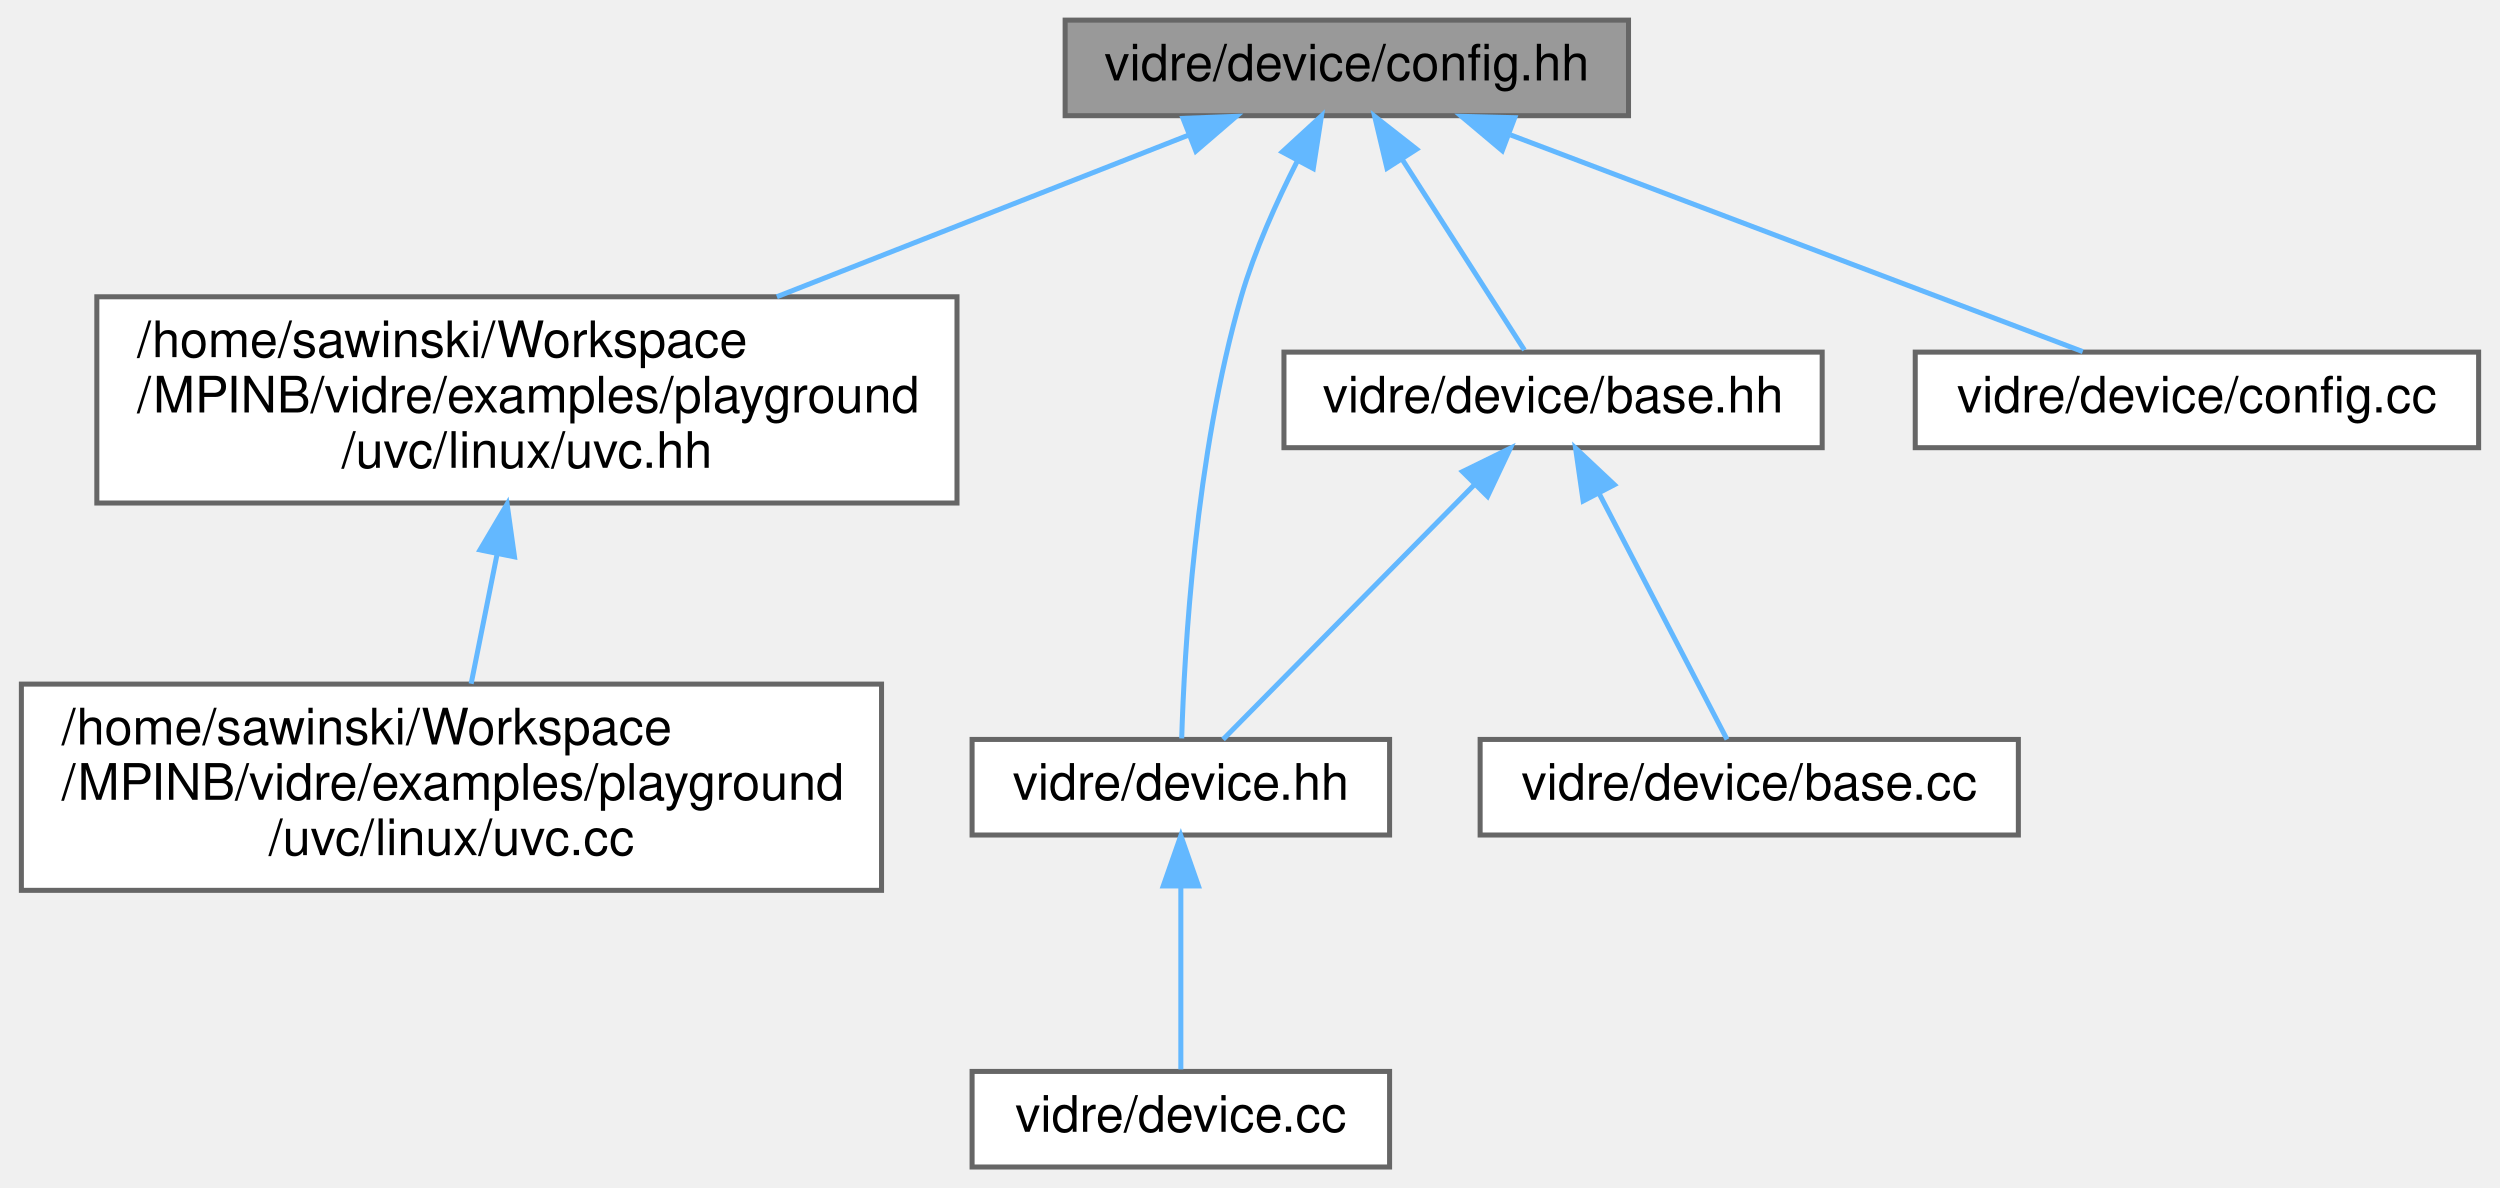
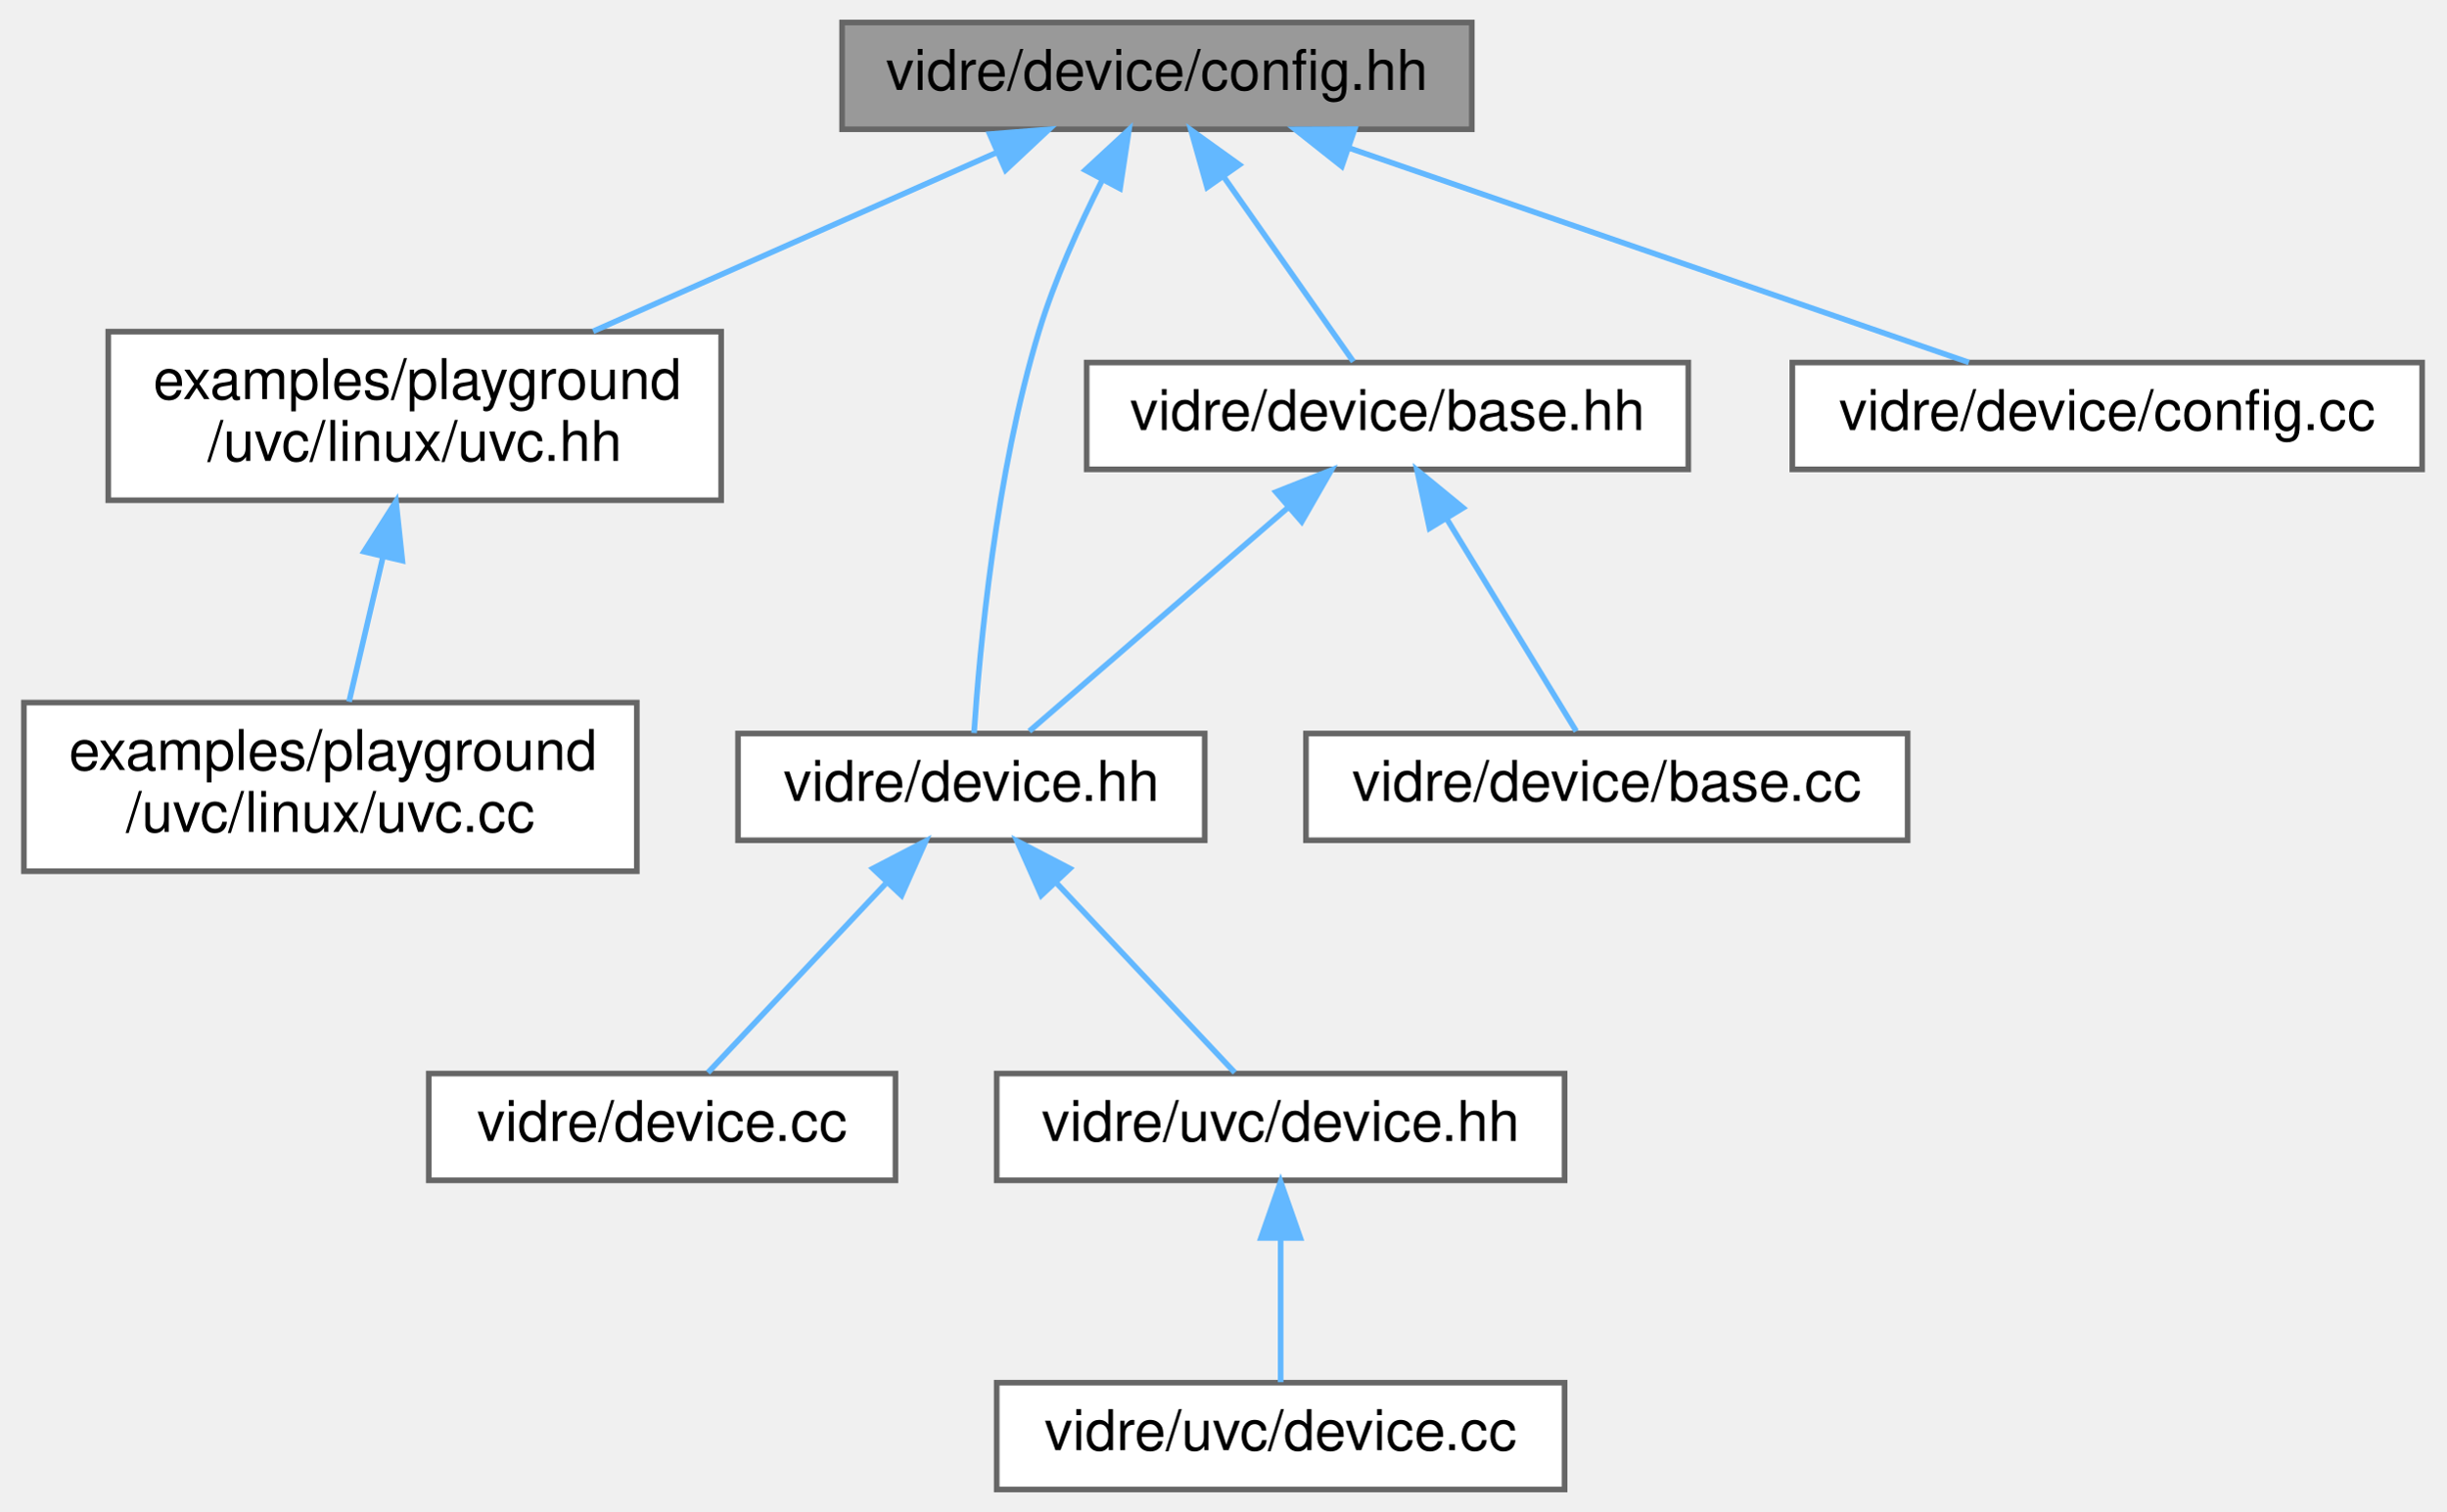
- <svg xmlns="http://www.w3.org/2000/svg" xmlns:xlink="http://www.w3.org/1999/xlink" width="497pt" height="236pt" viewBox="0.00 0.00 496.50 236.00">
-   <g id="graph0" class="graph" transform="scale(1 1) rotate(0) translate(4 232)">
+ <svg xmlns="http://www.w3.org/2000/svg" xmlns:xlink="http://www.w3.org/1999/xlink" width="435pt" height="269pt" viewBox="0.00 0.00 434.50 269.00">
+   <g id="graph0" class="graph" transform="scale(1 1) rotate(0) translate(4 265)">
    <g id="Node000001" class="node">
      <g id="a_Node000001">
        <a xlink:title=" ">
-           <polygon fill="#999999" stroke="#666666" points="319.5,-228 207.5,-228 207.5,-209 319.5,-209 319.5,-228" />
-           <text text-anchor="middle" x="263.5" y="-216" font-family="Helvetica,sans-Serif" font-size="10.00">vidre/device/config.hh</text>
+           <polygon fill="#999999" stroke="#666666" points="257.5,-261 145.5,-261 145.5,-242 257.5,-242 257.5,-261" />
+           <text text-anchor="middle" x="201.5" y="-249" font-family="Helvetica,sans-Serif" font-size="10.00">vidre/device/config.hh</text>
        </a>
      </g>
    </g>
    <g id="Node000002" class="node">
      <g id="a_Node000002">
        <a xlink:href="uvc_8hh.html" target="_top" xlink:title=" ">
-           <polygon fill="white" stroke="#666666" points="186,-173 15,-173 15,-132 186,-132 186,-173" />
-           <text text-anchor="start" x="23" y="-161" font-family="Helvetica,sans-Serif" font-size="10.00">/home/sawinski/Workspace</text>
-           <text text-anchor="start" x="23" y="-150" font-family="Helvetica,sans-Serif" font-size="10.00">/MPINB/vidre/examples/playground</text>
-           <text text-anchor="middle" x="100.5" y="-139" font-family="Helvetica,sans-Serif" font-size="10.00">/uvc/linux/uvc.hh</text>
+           <polygon fill="white" stroke="#666666" points="124,-206 15,-206 15,-176 124,-176 124,-206" />
+           <text text-anchor="start" x="23" y="-194" font-family="Helvetica,sans-Serif" font-size="10.00">examples/playground</text>
+           <text text-anchor="middle" x="69.5" y="-183" font-family="Helvetica,sans-Serif" font-size="10.00">/uvc/linux/uvc.hh</text>
        </a>
      </g>
    </g>
    <g id="edge1_Node000001_Node000002" class="edge">
      <g id="a_edge1_Node000001_Node000002">
        <a xlink:title=" ">
-           <path fill="none" stroke="#63b8ff" d="M232.16,-205.19C208.95,-196.08 176.87,-183.49 150.19,-173.01" />
-           <polygon fill="#63b8ff" stroke="#63b8ff" points="230.93,-208.47 241.52,-208.87 233.49,-201.96 230.93,-208.47" />
+           <path fill="none" stroke="#63b8ff" d="M172.91,-237.83C151.79,-228.47 123.06,-215.74 101.23,-206.06" />
+           <polygon fill="#63b8ff" stroke="#63b8ff" points="171.75,-241.14 182.31,-241.99 174.58,-234.74 171.75,-241.14" />
        </a>
      </g>
    </g>
    <g id="Node000004" class="node">
      <g id="a_Node000004">
        <a xlink:href="libs_2device_2vidre_2device_8hh.html" target="_top" xlink:title=" ">
-           <polygon fill="white" stroke="#666666" points="272,-85 189,-85 189,-66 272,-66 272,-85" />
-           <text text-anchor="middle" x="230.5" y="-73" font-family="Helvetica,sans-Serif" font-size="10.00">vidre/device.hh</text>
+           <polygon fill="white" stroke="#666666" points="210,-134.5 127,-134.5 127,-115.5 210,-115.5 210,-134.5" />
+           <text text-anchor="middle" x="168.5" y="-122.5" font-family="Helvetica,sans-Serif" font-size="10.00">vidre/device.hh</text>
        </a>
      </g>
    </g>
    <g id="edge3_Node000001_Node000004" class="edge">
      <g id="a_edge3_Node000001_Node000004">
        <a xlink:title=" ">
-           <path fill="none" stroke="#63b8ff" d="M253.63,-199.93C249.56,-191.94 245.18,-182.23 242.5,-173 233.38,-141.54 231.19,-102.35 230.67,-85.2" />
-           <polygon fill="#63b8ff" stroke="#63b8ff" points="250.66,-201.8 258.46,-208.96 256.83,-198.49 250.66,-201.8" />
-         </a>
-       </g>
-     </g>
-     <g id="Node000006" class="node">
-       <g id="a_Node000006">
-         <a xlink:href="device_2vidre_2device_2base_8hh.html" target="_top" xlink:title=" ">
-           <polygon fill="white" stroke="#666666" points="358,-162 251,-162 251,-143 358,-143 358,-162" />
-           <text text-anchor="middle" x="304.5" y="-150" font-family="Helvetica,sans-Serif" font-size="10.00">vidre/device/base.hh</text>
-         </a>
-       </g>
-     </g>
-     <g id="edge5_Node000001_Node000006" class="edge">
-       <g id="a_edge5_Node000001_Node000006">
-         <a xlink:title=" ">
-           <path fill="none" stroke="#63b8ff" d="M274.45,-200.41C282.29,-188.18 292.52,-172.2 298.8,-162.41" />
-           <polygon fill="#63b8ff" stroke="#63b8ff" points="271.48,-198.56 269.03,-208.87 277.37,-202.34 271.48,-198.56" />
+           <path fill="none" stroke="#63b8ff" d="M191.74,-232.9C187.69,-224.9 183.29,-215.2 180.5,-206 172.83,-180.74 169.95,-149.43 168.97,-134.59" />
+           <polygon fill="#63b8ff" stroke="#63b8ff" points="188.75,-234.74 196.53,-241.94 194.94,-231.46 188.75,-234.74" />
        </a>
      </g>
    </g>
    <g id="Node000008" class="node">
      <g id="a_Node000008">
-         <a xlink:href="libs_2device_2vidre_2device_2config_8cc.html" target="_top" xlink:title=" ">
-           <polygon fill="white" stroke="#666666" points="488.5,-162 376.5,-162 376.5,-143 488.5,-143 488.5,-162" />
-           <text text-anchor="middle" x="432.5" y="-150" font-family="Helvetica,sans-Serif" font-size="10.00">vidre/device/config.cc</text>
+         <a xlink:href="device_2vidre_2device_2base_8hh.html" target="_top" xlink:title=" ">
+           <polygon fill="white" stroke="#666666" points="296,-200.5 189,-200.5 189,-181.5 296,-181.5 296,-200.5" />
+           <text text-anchor="middle" x="242.5" y="-188.5" font-family="Helvetica,sans-Serif" font-size="10.00">vidre/device/base.hh</text>
        </a>
      </g>
    </g>
-     <g id="edge8_Node000001_Node000008" class="edge">
-       <g id="a_edge8_Node000001_Node000008">
+     <g id="edge7_Node000001_Node000008" class="edge">
+       <g id="a_edge7_Node000001_Node000008">
        <a xlink:title=" ">
-           <path fill="none" stroke="#63b8ff" d="M296.04,-205.18C329.44,-192.53 380.53,-173.18 409.8,-162.1" />
-           <polygon fill="#63b8ff" stroke="#63b8ff" points="294.4,-202.05 286.29,-208.87 296.88,-208.6 294.4,-202.05" />
+           <path fill="none" stroke="#63b8ff" d="M213.32,-233.63C220.88,-222.85 230.36,-209.32 236.43,-200.67" />
+           <polygon fill="#63b8ff" stroke="#63b8ff" points="210.42,-231.67 207.55,-241.87 216.16,-235.69 210.42,-231.67" />
+         </a>
+       </g>
+     </g>
+     <g id="Node000010" class="node">
+       <g id="a_Node000010">
+         <a xlink:href="libs_2device_2vidre_2device_2config_8cc.html" target="_top" xlink:title=" ">
+           <polygon fill="white" stroke="#666666" points="426.5,-200.5 314.5,-200.5 314.5,-181.5 426.5,-181.5 426.5,-200.5" />
+           <text text-anchor="middle" x="370.5" y="-188.5" font-family="Helvetica,sans-Serif" font-size="10.00">vidre/device/config.cc</text>
+         </a>
+       </g>
+     </g>
+     <g id="edge10_Node000001_Node000010" class="edge">
+       <g id="a_edge10_Node000001_Node000010">
+         <a xlink:title=" ">
+           <path fill="none" stroke="#63b8ff" d="M235.67,-238.67C268.36,-227.36 316.85,-210.57 345.9,-200.52" />
+           <polygon fill="#63b8ff" stroke="#63b8ff" points="234.38,-235.41 226.07,-241.99 236.67,-242.03 234.38,-235.41" />
        </a>
      </g>
    </g>
    <g id="Node000003" class="node">
      <g id="a_Node000003">
        <a xlink:href="examples_2playground_2uvc_2linux_2uvc_8cc.html" target="_top" xlink:title=" ">
-           <polygon fill="white" stroke="#666666" points="171,-96 0,-96 0,-55 171,-55 171,-96" />
-           <text text-anchor="start" x="8" y="-84" font-family="Helvetica,sans-Serif" font-size="10.00">/home/sawinski/Workspace</text>
-           <text text-anchor="start" x="8" y="-73" font-family="Helvetica,sans-Serif" font-size="10.00">/MPINB/vidre/examples/playground</text>
-           <text text-anchor="middle" x="85.5" y="-62" font-family="Helvetica,sans-Serif" font-size="10.00">/uvc/linux/uvc.cc</text>
+           <polygon fill="white" stroke="#666666" points="109,-140 0,-140 0,-110 109,-110 109,-140" />
+           <text text-anchor="start" x="8" y="-128" font-family="Helvetica,sans-Serif" font-size="10.00">examples/playground</text>
+           <text text-anchor="middle" x="54.5" y="-117" font-family="Helvetica,sans-Serif" font-size="10.00">/uvc/linux/uvc.cc</text>
        </a>
      </g>
    </g>
    <g id="edge2_Node000002_Node000003" class="edge">
      <g id="a_edge2_Node000002_Node000003">
        <a xlink:title=" ">
-           <path fill="none" stroke="#63b8ff" d="M94.6,-121.98C92.86,-113.28 91,-103.98 89.41,-96.07" />
-           <polygon fill="#63b8ff" stroke="#63b8ff" points="91.17,-122.68 96.56,-131.79 98.03,-121.3 91.17,-122.68" />
+           <path fill="none" stroke="#63b8ff" d="M63.83,-165.83C61.81,-157.17 59.59,-147.7 57.82,-140.16" />
+           <polygon fill="#63b8ff" stroke="#63b8ff" points="60.48,-166.86 66.17,-175.8 67.3,-165.26 60.48,-166.86" />
        </a>
      </g>
    </g>
    <g id="Node000005" class="node">
      <g id="a_Node000005">
        <a xlink:href="libs_2device_2vidre_2device_8cc.html" target="_top" xlink:title=" ">
-           <polygon fill="white" stroke="#666666" points="272,-19 189,-19 189,0 272,0 272,-19" />
-           <text text-anchor="middle" x="230.5" y="-7" font-family="Helvetica,sans-Serif" font-size="10.00">vidre/device.cc</text>
+           <polygon fill="white" stroke="#666666" points="155,-74 72,-74 72,-55 155,-55 155,-74" />
+           <text text-anchor="middle" x="113.5" y="-62" font-family="Helvetica,sans-Serif" font-size="10.00">vidre/device.cc</text>
        </a>
      </g>
    </g>
    <g id="edge4_Node000004_Node000005" class="edge">
      <g id="a_edge4_Node000004_Node000005">
        <a xlink:title=" ">
-           <path fill="none" stroke="#63b8ff" d="M230.5,-55.58C230.5,-43.63 230.5,-28.72 230.5,-19.41" />
-           <polygon fill="#63b8ff" stroke="#63b8ff" points="227,-55.87 230.5,-65.87 234,-55.87 227,-55.87" />
+           <path fill="none" stroke="#63b8ff" d="M153.24,-107.77C143.01,-96.89 129.95,-82.99 121.65,-74.17" />
+           <polygon fill="#63b8ff" stroke="#63b8ff" points="150.98,-110.48 160.38,-115.37 156.08,-105.69 150.98,-110.48" />
        </a>
      </g>
    </g>
-     <g id="edge6_Node000006_Node000004" class="edge">
-       <g id="a_edge6_Node000006_Node000004">
+     <g id="Node000006" class="node">
+       <g id="a_Node000006">
+         <a xlink:href="plugins_2camera_2uvc_2lib_2vidre_2uvc_2device_8hh.html" target="_top" xlink:title=" ">
+           <polygon fill="white" stroke="#666666" points="274,-74 173,-74 173,-55 274,-55 274,-74" />
+           <text text-anchor="middle" x="223.5" y="-62" font-family="Helvetica,sans-Serif" font-size="10.00">vidre/uvc/device.hh</text>
+         </a>
+       </g>
+     </g>
+     <g id="edge5_Node000004_Node000006" class="edge">
+       <g id="a_edge5_Node000004_Node000006">
        <a xlink:title=" ">
-           <path fill="none" stroke="#63b8ff" d="M288.8,-135.59C273.55,-120.13 250.99,-97.27 238.89,-85" />
-           <polygon fill="#63b8ff" stroke="#63b8ff" points="286.5,-138.24 296.01,-142.9 291.48,-133.32 286.5,-138.24" />
+           <path fill="none" stroke="#63b8ff" d="M183.76,-107.77C193.99,-96.89 207.05,-82.99 215.35,-74.17" />
+           <polygon fill="#63b8ff" stroke="#63b8ff" points="180.92,-105.69 176.62,-115.37 186.02,-110.48 180.92,-105.69" />
        </a>
      </g>
    </g>
    <g id="Node000007" class="node">
      <g id="a_Node000007">
-         <a xlink:href="base_8cc.html" target="_top" xlink:title=" ">
-           <polygon fill="white" stroke="#666666" points="397,-85 290,-85 290,-66 397,-66 397,-85" />
-           <text text-anchor="middle" x="343.5" y="-73" font-family="Helvetica,sans-Serif" font-size="10.00">vidre/device/base.cc</text>
+         <a xlink:href="plugins_2camera_2uvc_2lib_2vidre_2uvc_2device_8cc.html" target="_top" xlink:title=" ">
+           <polygon fill="white" stroke="#666666" points="274,-19 173,-19 173,0 274,0 274,-19" />
+           <text text-anchor="middle" x="223.5" y="-7" font-family="Helvetica,sans-Serif" font-size="10.00">vidre/uvc/device.cc</text>
        </a>
      </g>
    </g>
-     <g id="edge7_Node000006_Node000007" class="edge">
-       <g id="a_edge7_Node000006_Node000007">
+     <g id="edge6_Node000006_Node000007" class="edge">
+       <g id="a_edge6_Node000006_Node000007">
        <a xlink:title=" ">
-           <path fill="none" stroke="#63b8ff" d="M313.67,-133.86C321.68,-118.47 332.94,-96.82 339.08,-85" />
-           <polygon fill="#63b8ff" stroke="#63b8ff" points="310.48,-132.41 308.97,-142.9 316.69,-135.64 310.48,-132.41" />
+           <path fill="none" stroke="#63b8ff" d="M223.5,-44.66C223.5,-35.93 223.5,-25.99 223.5,-19.09" />
+           <polygon fill="#63b8ff" stroke="#63b8ff" points="220,-44.75 223.5,-54.75 227,-44.75 220,-44.75" />
+         </a>
+       </g>
+     </g>
+     <g id="edge8_Node000008_Node000004" class="edge">
+       <g id="a_edge8_Node000008_Node000004">
+         <a xlink:title=" ">
+           <path fill="none" stroke="#63b8ff" d="M224.79,-174.68C210.42,-162.26 190.68,-145.18 178.8,-134.91" />
+           <polygon fill="#63b8ff" stroke="#63b8ff" points="222.67,-177.47 232.52,-181.37 227.25,-172.18 222.67,-177.47" />
+         </a>
+       </g>
+     </g>
+     <g id="Node000009" class="node">
+       <g id="a_Node000009">
+         <a xlink:href="base_8cc.html" target="_top" xlink:title=" ">
+           <polygon fill="white" stroke="#666666" points="335,-134.5 228,-134.5 228,-115.5 335,-115.5 335,-134.5" />
+           <text text-anchor="middle" x="281.5" y="-122.5" font-family="Helvetica,sans-Serif" font-size="10.00">vidre/device/base.cc</text>
+         </a>
+       </g>
+     </g>
+     <g id="edge9_Node000008_Node000009" class="edge">
+       <g id="a_edge9_Node000008_Node000009">
+         <a xlink:title=" ">
+           <path fill="none" stroke="#63b8ff" d="M253.13,-172.55C260.56,-160.36 270.16,-144.61 276.07,-134.91" />
+           <polygon fill="#63b8ff" stroke="#63b8ff" points="249.97,-171.01 247.76,-181.37 255.95,-174.65 249.97,-171.01" />
        </a>
      </g>
    </g>
  </g>
</svg>
